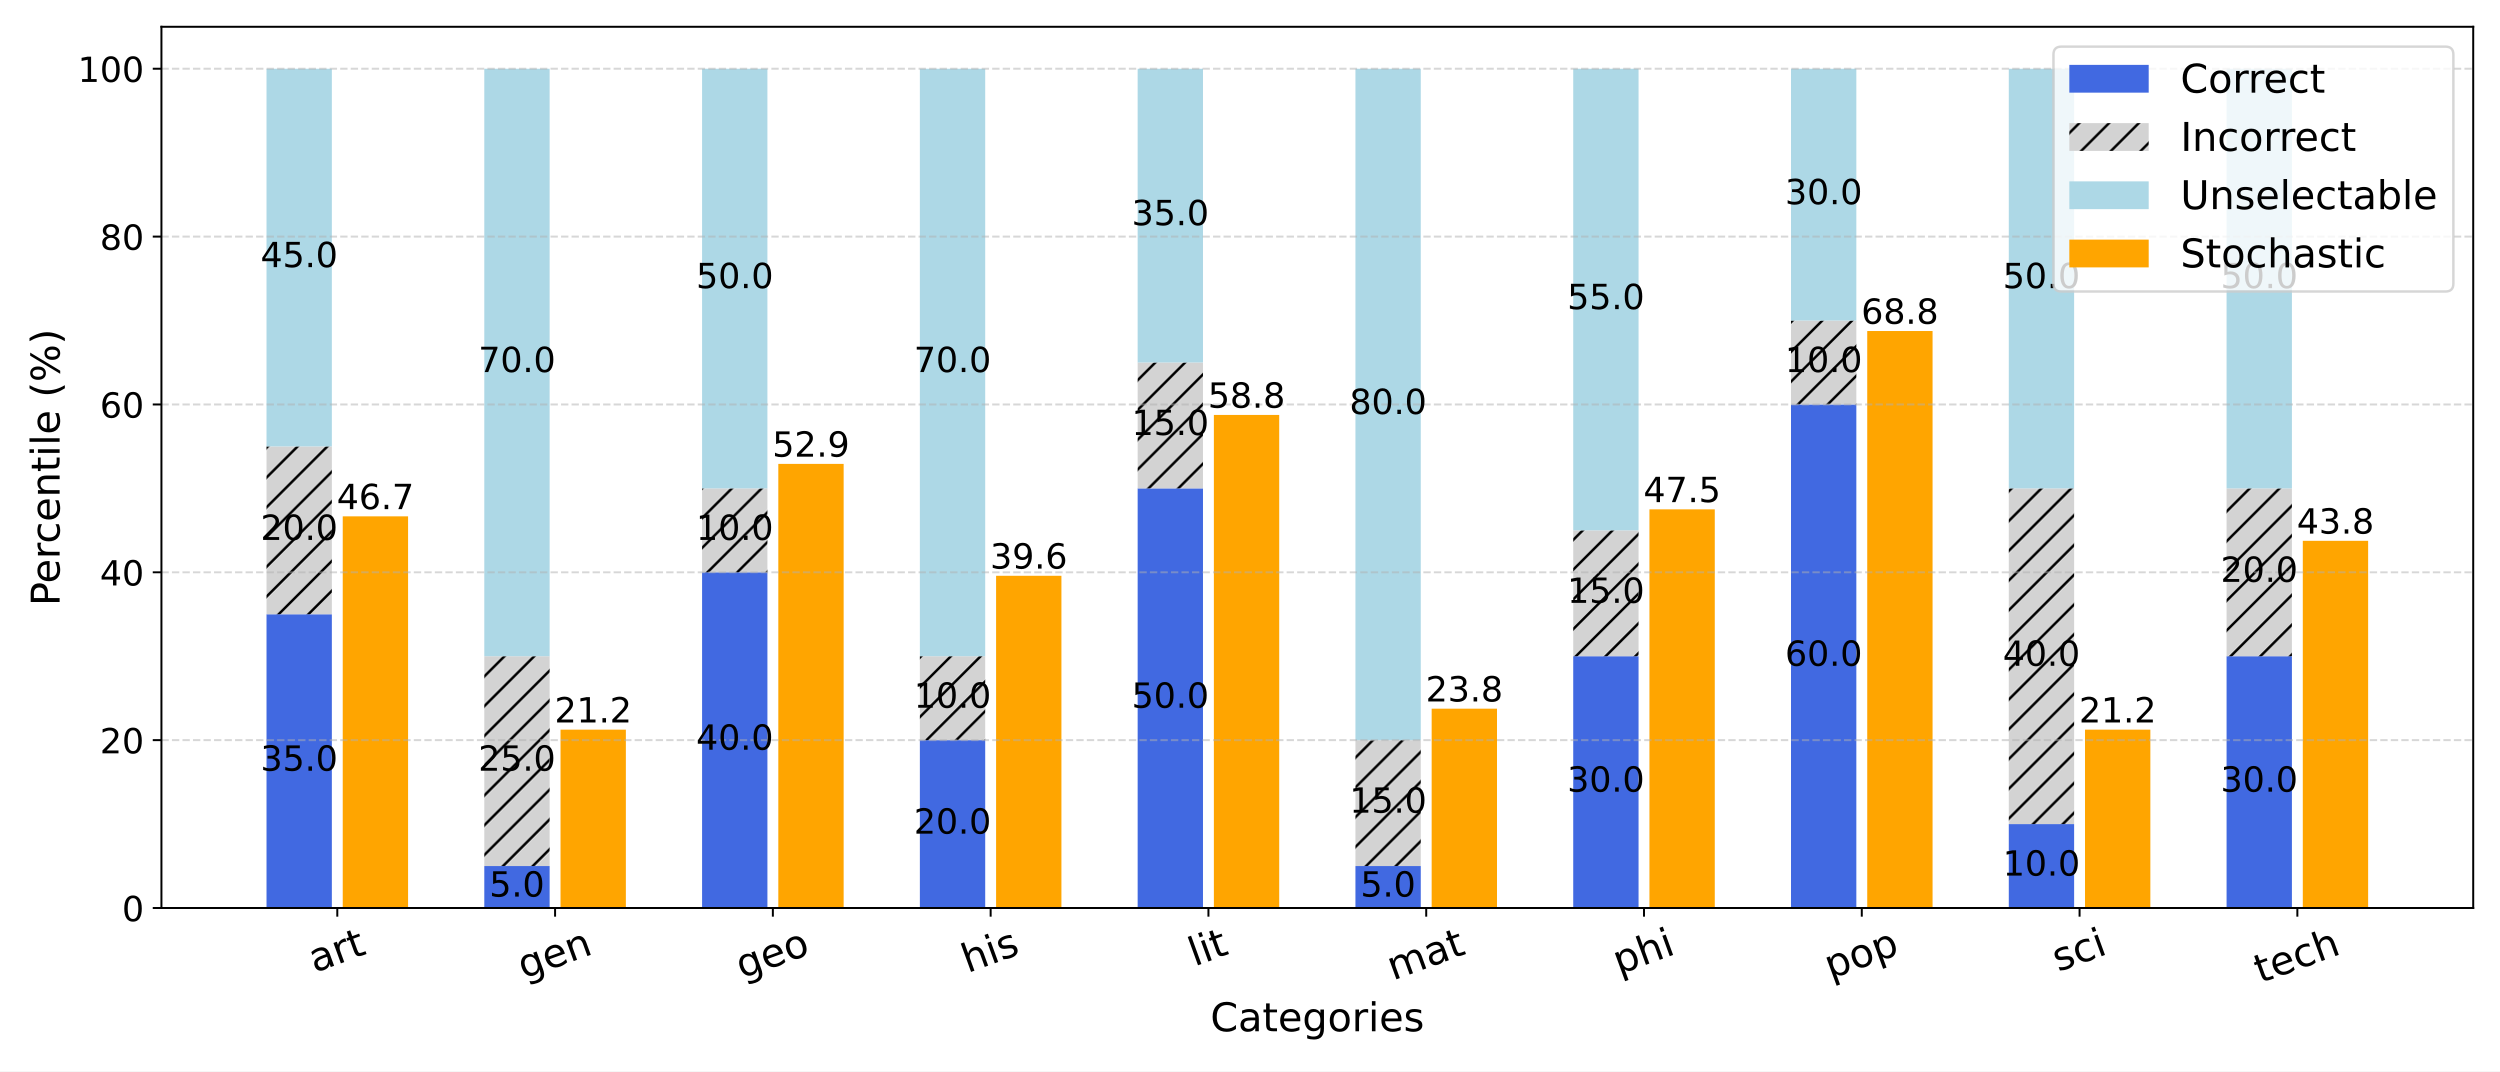
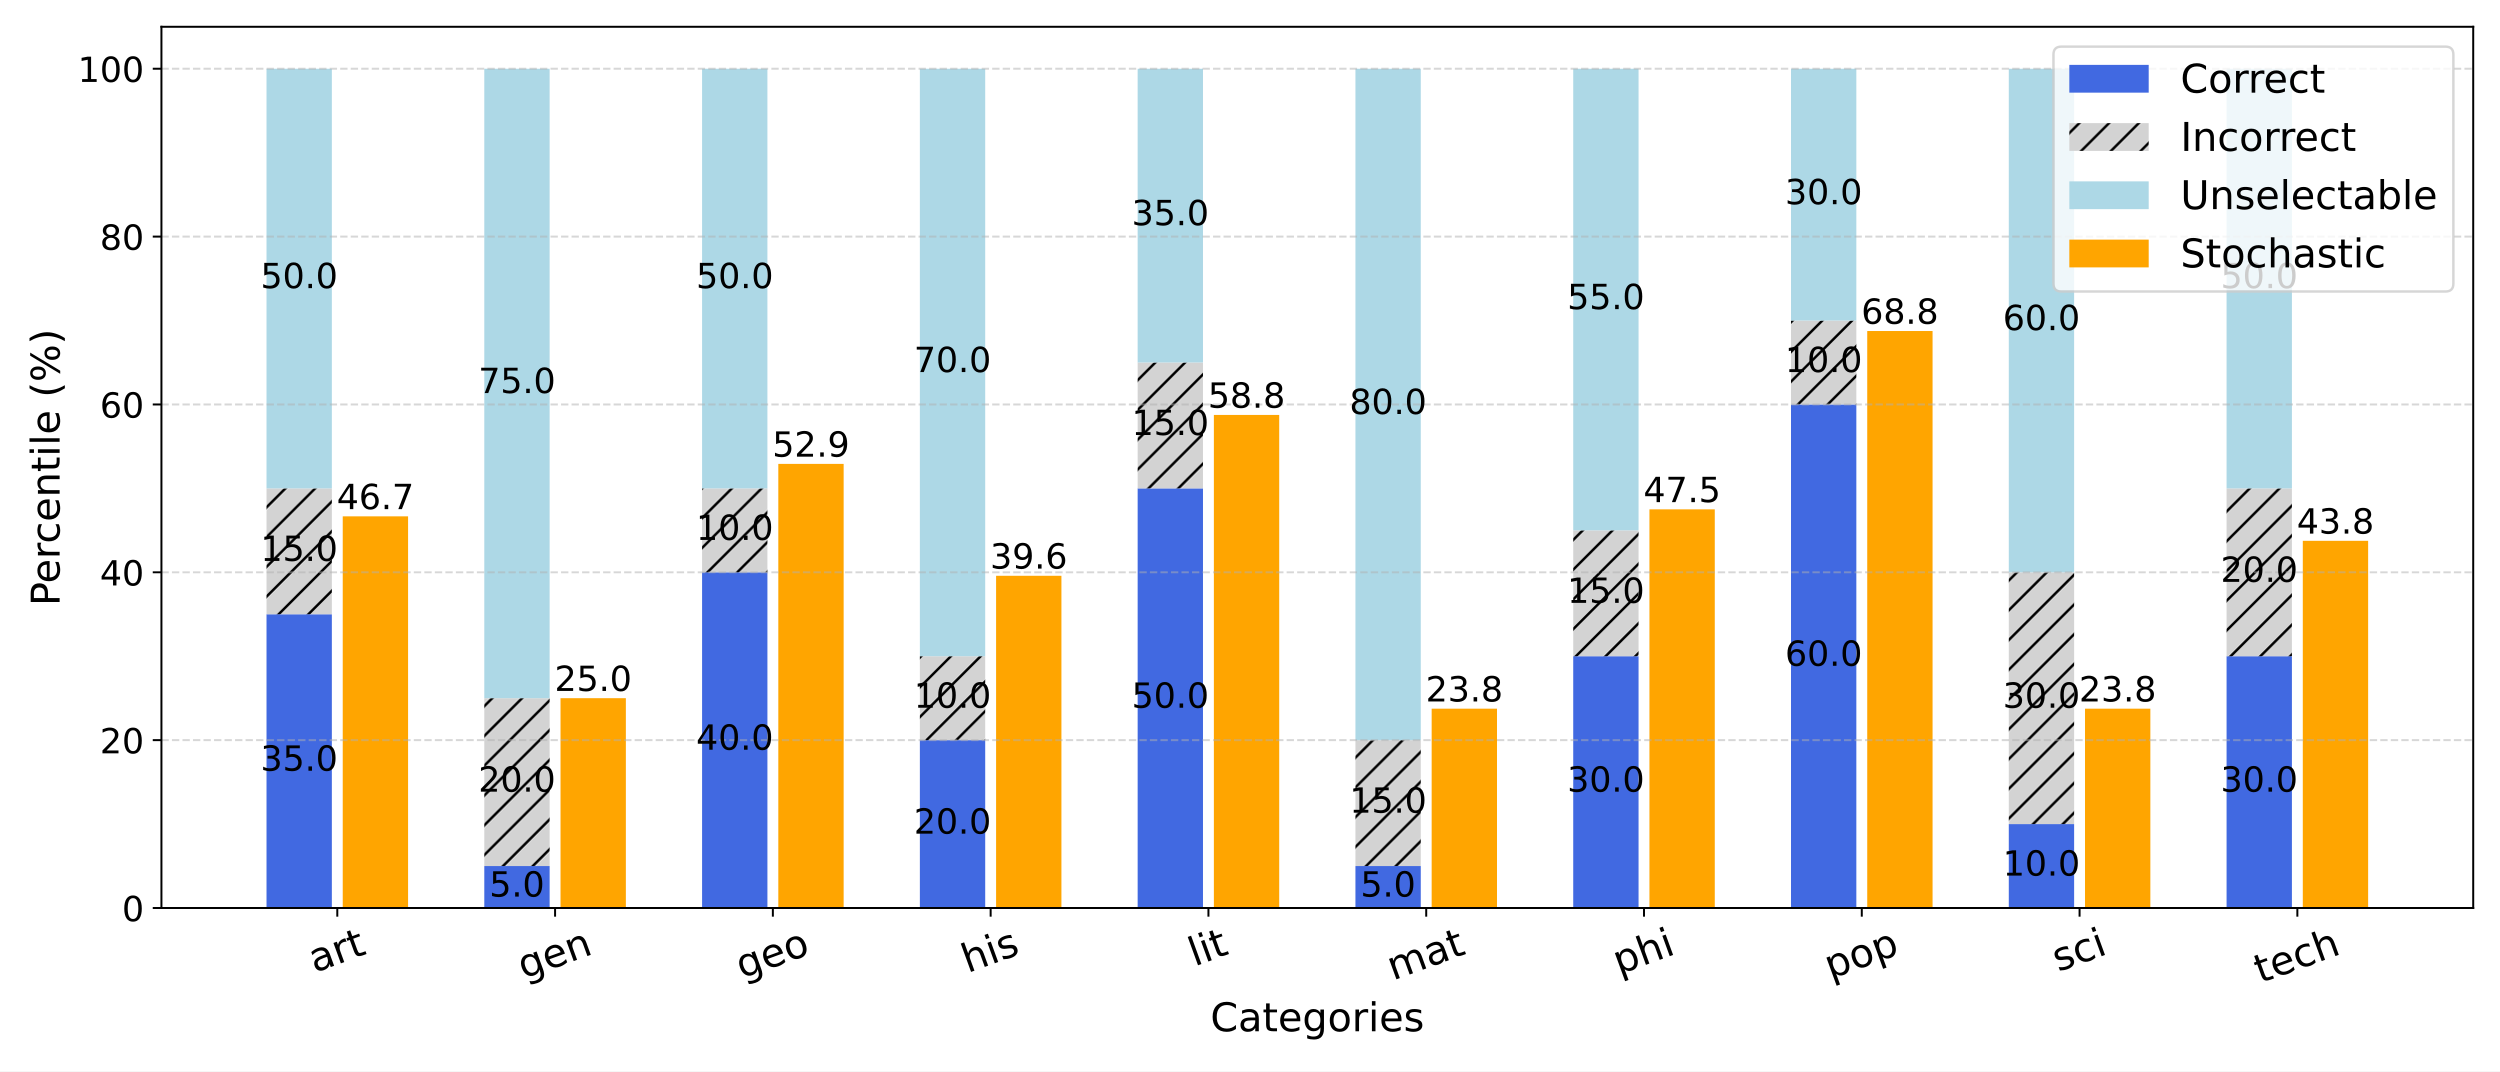
<svg xmlns="http://www.w3.org/2000/svg" xmlns:xlink="http://www.w3.org/1999/xlink" width="1008pt" height="432pt" viewBox="0 0 1008 432" version="1.1">
  <defs>
    <style type="text/css">*{stroke-linejoin: round; stroke-linecap: butt}</style>
  </defs>
  <g id="figure_1">
    <g id="patch_1">
      <path d="M 0 432  L 1008 432  L 1008 0  L 0 0  z " style="fill: #ffffff" />
    </g>
    <g id="axes_1">
      <g id="patch_2">
        <path d="M 65.09 366.105  L 997.2 366.105  L 997.2 10.8  L 65.09 10.8  z " style="fill: #ffffff" />
      </g>
      <g id="patch_3">
-         <path d="M 107.459 366.105  L 133.802 366.105  L 133.802 247.67  L 107.459 247.67  z " clip-path="url(#p1c84835eca)" style="fill: #4169e1" />
+         <path d="M 107.459 366.105  L 133.802 366.105  L 133.802 247.67  L 107.459 247.67  z " clip-path="url(#p557c914d91)" style="fill: #4169e1" />
      </g>
      <g id="patch_4">
-         <path d="M 195.269 366.105  L 221.612 366.105  L 221.612 349.185  L 195.269 349.185  z " clip-path="url(#p1c84835eca)" style="fill: #4169e1" />
+         <path d="M 195.269 366.105  L 221.612 366.105  L 221.612 349.185  L 195.269 349.185  z " clip-path="url(#p557c914d91)" style="fill: #4169e1" />
      </g>
      <g id="patch_5">
-         <path d="M 283.08 366.105  L 309.423 366.105  L 309.423 230.75  L 283.08 230.75  z " clip-path="url(#p1c84835eca)" style="fill: #4169e1" />
+         <path d="M 283.08 366.105  L 309.423 366.105  L 309.423 230.75  L 283.08 230.75  z " clip-path="url(#p557c914d91)" style="fill: #4169e1" />
      </g>
      <g id="patch_6">
-         <path d="M 370.891 366.105  L 397.234 366.105  L 397.234 298.428  L 370.891 298.428  z " clip-path="url(#p1c84835eca)" style="fill: #4169e1" />
+         <path d="M 370.891 366.105  L 397.234 366.105  L 397.234 298.428  L 370.891 298.428  z " clip-path="url(#p557c914d91)" style="fill: #4169e1" />
      </g>
      <g id="patch_7">
-         <path d="M 458.701 366.105  L 485.044 366.105  L 485.044 196.912  L 458.701 196.912  z " clip-path="url(#p1c84835eca)" style="fill: #4169e1" />
+         <path d="M 458.701 366.105  L 485.044 366.105  L 485.044 196.912  L 458.701 196.912  z " clip-path="url(#p557c914d91)" style="fill: #4169e1" />
      </g>
      <g id="patch_8">
-         <path d="M 546.512 366.105  L 572.855 366.105  L 572.855 349.185  L 546.512 349.185  z " clip-path="url(#p1c84835eca)" style="fill: #4169e1" />
+         <path d="M 546.512 366.105  L 572.855 366.105  L 572.855 349.185  L 546.512 349.185  z " clip-path="url(#p557c914d91)" style="fill: #4169e1" />
      </g>
      <g id="patch_9">
-         <path d="M 634.323 366.105  L 660.666 366.105  L 660.666 264.589  L 634.323 264.589  z " clip-path="url(#p1c84835eca)" style="fill: #4169e1" />
+         <path d="M 634.323 366.105  L 660.666 366.105  L 660.666 264.589  L 634.323 264.589  z " clip-path="url(#p557c914d91)" style="fill: #4169e1" />
      </g>
      <g id="patch_10">
-         <path d="M 722.133 366.105  L 748.476 366.105  L 748.476 163.073  L 722.133 163.073  z " clip-path="url(#p1c84835eca)" style="fill: #4169e1" />
+         <path d="M 722.133 366.105  L 748.476 366.105  L 748.476 163.073  L 722.133 163.073  z " clip-path="url(#p557c914d91)" style="fill: #4169e1" />
      </g>
      <g id="patch_11">
-         <path d="M 809.944 366.105  L 836.287 366.105  L 836.287 332.266  L 809.944 332.266  z " clip-path="url(#p1c84835eca)" style="fill: #4169e1" />
+         <path d="M 809.944 366.105  L 836.287 366.105  L 836.287 332.266  L 809.944 332.266  z " clip-path="url(#p557c914d91)" style="fill: #4169e1" />
      </g>
      <g id="patch_12">
-         <path d="M 897.754 366.105  L 924.098 366.105  L 924.098 264.589  L 897.754 264.589  z " clip-path="url(#p1c84835eca)" style="fill: #4169e1" />
+         <path d="M 897.754 366.105  L 924.098 366.105  L 924.098 264.589  L 897.754 264.589  z " clip-path="url(#p557c914d91)" style="fill: #4169e1" />
      </g>
      <g id="patch_13">
-         <path d="M 107.459 247.67  L 133.802 247.67  L 133.802 179.993  L 107.459 179.993  z " clip-path="url(#p1c84835eca)" style="fill: url(#h5da027d2e6)" />
+         <path d="M 107.459 247.67  L 133.802 247.67  L 133.802 196.912  L 107.459 196.912  z " clip-path="url(#p557c914d91)" style="fill: url(#h87f1b84ffe)" />
      </g>
      <g id="patch_14">
-         <path d="M 195.269 349.185  L 221.612 349.185  L 221.612 264.589  L 195.269 264.589  z " clip-path="url(#p1c84835eca)" style="fill: url(#h5da027d2e6)" />
+         <path d="M 195.269 349.185  L 221.612 349.185  L 221.612 281.508  L 195.269 281.508  z " clip-path="url(#p557c914d91)" style="fill: url(#h87f1b84ffe)" />
      </g>
      <g id="patch_15">
-         <path d="M 283.08 230.75  L 309.423 230.75  L 309.423 196.912  L 283.08 196.912  z " clip-path="url(#p1c84835eca)" style="fill: url(#h5da027d2e6)" />
+         <path d="M 283.08 230.75  L 309.423 230.75  L 309.423 196.912  L 283.08 196.912  z " clip-path="url(#p557c914d91)" style="fill: url(#h87f1b84ffe)" />
      </g>
      <g id="patch_16">
-         <path d="M 370.891 298.428  L 397.234 298.428  L 397.234 264.589  L 370.891 264.589  z " clip-path="url(#p1c84835eca)" style="fill: url(#h5da027d2e6)" />
+         <path d="M 370.891 298.428  L 397.234 298.428  L 397.234 264.589  L 370.891 264.589  z " clip-path="url(#p557c914d91)" style="fill: url(#h87f1b84ffe)" />
      </g>
      <g id="patch_17">
-         <path d="M 458.701 196.912  L 485.044 196.912  L 485.044 146.154  L 458.701 146.154  z " clip-path="url(#p1c84835eca)" style="fill: url(#h5da027d2e6)" />
+         <path d="M 458.701 196.912  L 485.044 196.912  L 485.044 146.154  L 458.701 146.154  z " clip-path="url(#p557c914d91)" style="fill: url(#h87f1b84ffe)" />
      </g>
      <g id="patch_18">
-         <path d="M 546.512 349.185  L 572.855 349.185  L 572.855 298.428  L 546.512 298.428  z " clip-path="url(#p1c84835eca)" style="fill: url(#h5da027d2e6)" />
+         <path d="M 546.512 349.185  L 572.855 349.185  L 572.855 298.428  L 546.512 298.428  z " clip-path="url(#p557c914d91)" style="fill: url(#h87f1b84ffe)" />
      </g>
      <g id="patch_19">
-         <path d="M 634.323 264.589  L 660.666 264.589  L 660.666 213.831  L 634.323 213.831  z " clip-path="url(#p1c84835eca)" style="fill: url(#h5da027d2e6)" />
+         <path d="M 634.323 264.589  L 660.666 264.589  L 660.666 213.831  L 634.323 213.831  z " clip-path="url(#p557c914d91)" style="fill: url(#h87f1b84ffe)" />
      </g>
      <g id="patch_20">
-         <path d="M 722.133 163.073  L 748.476 163.073  L 748.476 129.235  L 722.133 129.235  z " clip-path="url(#p1c84835eca)" style="fill: url(#h5da027d2e6)" />
+         <path d="M 722.133 163.073  L 748.476 163.073  L 748.476 129.235  L 722.133 129.235  z " clip-path="url(#p557c914d91)" style="fill: url(#h87f1b84ffe)" />
      </g>
      <g id="patch_21">
-         <path d="M 809.944 332.266  L 836.287 332.266  L 836.287 196.912  L 809.944 196.912  z " clip-path="url(#p1c84835eca)" style="fill: url(#h5da027d2e6)" />
+         <path d="M 809.944 332.266  L 836.287 332.266  L 836.287 230.75  L 809.944 230.75  z " clip-path="url(#p557c914d91)" style="fill: url(#h87f1b84ffe)" />
      </g>
      <g id="patch_22">
-         <path d="M 897.754 264.589  L 924.098 264.589  L 924.098 196.912  L 897.754 196.912  z " clip-path="url(#p1c84835eca)" style="fill: url(#h5da027d2e6)" />
+         <path d="M 897.754 264.589  L 924.098 264.589  L 924.098 196.912  L 897.754 196.912  z " clip-path="url(#p557c914d91)" style="fill: url(#h87f1b84ffe)" />
      </g>
      <g id="patch_23">
-         <path d="M 107.459 179.993  L 133.802 179.993  L 133.802 27.719  L 107.459 27.719  z " clip-path="url(#p1c84835eca)" style="fill: #add8e6" />
+         <path d="M 107.459 196.912  L 133.802 196.912  L 133.802 27.719  L 107.459 27.719  z " clip-path="url(#p557c914d91)" style="fill: #add8e6" />
      </g>
      <g id="patch_24">
-         <path d="M 195.269 264.589  L 221.612 264.589  L 221.612 27.719  L 195.269 27.719  z " clip-path="url(#p1c84835eca)" style="fill: #add8e6" />
+         <path d="M 195.269 281.508  L 221.612 281.508  L 221.612 27.719  L 195.269 27.719  z " clip-path="url(#p557c914d91)" style="fill: #add8e6" />
      </g>
      <g id="patch_25">
-         <path d="M 283.08 196.912  L 309.423 196.912  L 309.423 27.719  L 283.08 27.719  z " clip-path="url(#p1c84835eca)" style="fill: #add8e6" />
+         <path d="M 283.08 196.912  L 309.423 196.912  L 309.423 27.719  L 283.08 27.719  z " clip-path="url(#p557c914d91)" style="fill: #add8e6" />
      </g>
      <g id="patch_26">
-         <path d="M 370.891 264.589  L 397.234 264.589  L 397.234 27.719  L 370.891 27.719  z " clip-path="url(#p1c84835eca)" style="fill: #add8e6" />
+         <path d="M 370.891 264.589  L 397.234 264.589  L 397.234 27.719  L 370.891 27.719  z " clip-path="url(#p557c914d91)" style="fill: #add8e6" />
      </g>
      <g id="patch_27">
-         <path d="M 458.701 146.154  L 485.044 146.154  L 485.044 27.719  L 458.701 27.719  z " clip-path="url(#p1c84835eca)" style="fill: #add8e6" />
+         <path d="M 458.701 146.154  L 485.044 146.154  L 485.044 27.719  L 458.701 27.719  z " clip-path="url(#p557c914d91)" style="fill: #add8e6" />
      </g>
      <g id="patch_28">
-         <path d="M 546.512 298.428  L 572.855 298.428  L 572.855 27.719  L 546.512 27.719  z " clip-path="url(#p1c84835eca)" style="fill: #add8e6" />
+         <path d="M 546.512 298.428  L 572.855 298.428  L 572.855 27.719  L 546.512 27.719  z " clip-path="url(#p557c914d91)" style="fill: #add8e6" />
      </g>
      <g id="patch_29">
-         <path d="M 634.323 213.831  L 660.666 213.831  L 660.666 27.719  L 634.323 27.719  z " clip-path="url(#p1c84835eca)" style="fill: #add8e6" />
+         <path d="M 634.323 213.831  L 660.666 213.831  L 660.666 27.719  L 634.323 27.719  z " clip-path="url(#p557c914d91)" style="fill: #add8e6" />
      </g>
      <g id="patch_30">
-         <path d="M 722.133 129.235  L 748.476 129.235  L 748.476 27.719  L 722.133 27.719  z " clip-path="url(#p1c84835eca)" style="fill: #add8e6" />
+         <path d="M 722.133 129.235  L 748.476 129.235  L 748.476 27.719  L 722.133 27.719  z " clip-path="url(#p557c914d91)" style="fill: #add8e6" />
      </g>
      <g id="patch_31">
-         <path d="M 809.944 196.912  L 836.287 196.912  L 836.287 27.719  L 809.944 27.719  z " clip-path="url(#p1c84835eca)" style="fill: #add8e6" />
+         <path d="M 809.944 230.75  L 836.287 230.75  L 836.287 27.719  L 809.944 27.719  z " clip-path="url(#p557c914d91)" style="fill: #add8e6" />
      </g>
      <g id="patch_32">
-         <path d="M 897.754 196.912  L 924.098 196.912  L 924.098 27.719  L 897.754 27.719  z " clip-path="url(#p1c84835eca)" style="fill: #add8e6" />
+         <path d="M 897.754 196.912  L 924.098 196.912  L 924.098 27.719  L 897.754 27.719  z " clip-path="url(#p557c914d91)" style="fill: #add8e6" />
      </g>
      <g id="patch_33">
-         <path d="M 138.192 366.105  L 164.536 366.105  L 164.536 208.191  L 138.192 208.191  z " clip-path="url(#p1c84835eca)" style="fill: #ffa500" />
+         <path d="M 138.192 366.105  L 164.536 366.105  L 164.536 208.191  L 138.192 208.191  z " clip-path="url(#p557c914d91)" style="fill: #ffa500" />
      </g>
      <g id="patch_34">
-         <path d="M 226.003 366.105  L 252.346 366.105  L 252.346 294.198  L 226.003 294.198  z " clip-path="url(#p1c84835eca)" style="fill: #ffa500" />
+         <path d="M 226.003 366.105  L 252.346 366.105  L 252.346 281.508  L 226.003 281.508  z " clip-path="url(#p557c914d91)" style="fill: #ffa500" />
      </g>
      <g id="patch_35">
-         <path d="M 313.814 366.105  L 340.157 366.105  L 340.157 187.042  L 313.814 187.042  z " clip-path="url(#p1c84835eca)" style="fill: #ffa500" />
+         <path d="M 313.814 366.105  L 340.157 366.105  L 340.157 187.042  L 313.814 187.042  z " clip-path="url(#p557c914d91)" style="fill: #ffa500" />
      </g>
      <g id="patch_36">
-         <path d="M 401.624 366.105  L 427.967 366.105  L 427.967 232.16  L 401.624 232.16  z " clip-path="url(#p1c84835eca)" style="fill: #ffa500" />
+         <path d="M 401.624 366.105  L 427.967 366.105  L 427.967 232.16  L 401.624 232.16  z " clip-path="url(#p557c914d91)" style="fill: #ffa500" />
      </g>
      <g id="patch_37">
-         <path d="M 489.435 366.105  L 515.778 366.105  L 515.778 167.303  L 489.435 167.303  z " clip-path="url(#p1c84835eca)" style="fill: #ffa500" />
+         <path d="M 489.435 366.105  L 515.778 366.105  L 515.778 167.303  L 489.435 167.303  z " clip-path="url(#p557c914d91)" style="fill: #ffa500" />
      </g>
      <g id="patch_38">
-         <path d="M 577.246 366.105  L 603.589 366.105  L 603.589 285.738  L 577.246 285.738  z " clip-path="url(#p1c84835eca)" style="fill: #ffa500" />
+         <path d="M 577.246 366.105  L 603.589 366.105  L 603.589 285.738  L 577.246 285.738  z " clip-path="url(#p557c914d91)" style="fill: #ffa500" />
      </g>
      <g id="patch_39">
-         <path d="M 665.056 366.105  L 691.399 366.105  L 691.399 205.372  L 665.056 205.372  z " clip-path="url(#p1c84835eca)" style="fill: #ffa500" />
+         <path d="M 665.056 366.105  L 691.399 366.105  L 691.399 205.372  L 665.056 205.372  z " clip-path="url(#p557c914d91)" style="fill: #ffa500" />
      </g>
      <g id="patch_40">
-         <path d="M 752.867 366.105  L 779.21 366.105  L 779.21 133.465  L 752.867 133.465  z " clip-path="url(#p1c84835eca)" style="fill: #ffa500" />
+         <path d="M 752.867 366.105  L 779.21 366.105  L 779.21 133.465  L 752.867 133.465  z " clip-path="url(#p557c914d91)" style="fill: #ffa500" />
      </g>
      <g id="patch_41">
-         <path d="M 840.678 366.105  L 867.021 366.105  L 867.021 294.198  L 840.678 294.198  z " clip-path="url(#p1c84835eca)" style="fill: #ffa500" />
+         <path d="M 840.678 366.105  L 867.021 366.105  L 867.021 285.738  L 840.678 285.738  z " clip-path="url(#p557c914d91)" style="fill: #ffa500" />
      </g>
      <g id="patch_42">
-         <path d="M 928.488 366.105  L 954.831 366.105  L 954.831 218.061  L 928.488 218.061  z " clip-path="url(#p1c84835eca)" style="fill: #ffa500" />
+         <path d="M 928.488 366.105  L 954.831 366.105  L 954.831 218.061  L 928.488 218.061  z " clip-path="url(#p557c914d91)" style="fill: #ffa500" />
      </g>
      <g id="matplotlib.axis_1">
        <g id="xtick_1">
          <g id="line2d_1">
            <defs>
-               <path id="md9bfbd3ec9" d="M 0 0  L 0 3.5  " style="stroke: #000000; stroke-width: 0.8" />
+               <path id="ma9c3b4a36c" d="M 0 0  L 0 3.5  " style="stroke: #000000; stroke-width: 0.8" />
            </defs>
            <g>
-               <use xlink:href="#md9bfbd3ec9" x="135.997" y="366.105" style="stroke: #000000; stroke-width: 0.8" />
+               <use xlink:href="#ma9c3b4a36c" x="135.997" y="366.105" style="stroke: #000000; stroke-width: 0.8" />
            </g>
          </g>
          <g id="text_1">
            <text style="font-size: 16px; font-family: 'DejaVu Sans', 'Bitstream Vera Sans', 'Computer Modern Sans Serif', 'Lucida Grande', 'Verdana', 'Geneva', 'Lucid', 'Arial', 'Helvetica', 'Avant Garde', sans-serif" transform="translate(126.8627 392.2773) rotate(-20)">art</text>
          </g>
        </g>
        <g id="xtick_2">
          <g id="line2d_2">
            <g>
-               <use xlink:href="#md9bfbd3ec9" x="223.808" y="366.105" style="stroke: #000000; stroke-width: 0.8" />
+               <use xlink:href="#ma9c3b4a36c" x="223.808" y="366.105" style="stroke: #000000; stroke-width: 0.8" />
            </g>
          </g>
          <g id="text_2">
            <text style="font-size: 16px; font-family: 'DejaVu Sans', 'Bitstream Vera Sans', 'Computer Modern Sans Serif', 'Lucida Grande', 'Verdana', 'Geneva', 'Lucid', 'Arial', 'Helvetica', 'Avant Garde', sans-serif" transform="translate(211.1554 394.8382) rotate(-20)">gen</text>
          </g>
        </g>
        <g id="xtick_3">
          <g id="line2d_3">
            <g>
-               <use xlink:href="#md9bfbd3ec9" x="311.618" y="366.105" style="stroke: #000000; stroke-width: 0.8" />
+               <use xlink:href="#ma9c3b4a36c" x="311.618" y="366.105" style="stroke: #000000; stroke-width: 0.8" />
            </g>
          </g>
          <g id="text_3">
            <text style="font-size: 16px; font-family: 'DejaVu Sans', 'Bitstream Vera Sans', 'Computer Modern Sans Serif', 'Lucida Grande', 'Verdana', 'Geneva', 'Lucid', 'Arial', 'Helvetica', 'Avant Garde', sans-serif" transform="translate(299.1305 394.7185) rotate(-20)">geo</text>
          </g>
        </g>
        <g id="xtick_4">
          <g id="line2d_4">
            <g>
-               <use xlink:href="#md9bfbd3ec9" x="399.429" y="366.105" style="stroke: #000000; stroke-width: 0.8" />
+               <use xlink:href="#ma9c3b4a36c" x="399.429" y="366.105" style="stroke: #000000; stroke-width: 0.8" />
            </g>
          </g>
          <g id="text_4">
            <text style="font-size: 16px; font-family: 'DejaVu Sans', 'Bitstream Vera Sans', 'Computer Modern Sans Serif', 'Lucida Grande', 'Verdana', 'Geneva', 'Lucid', 'Arial', 'Helvetica', 'Avant Garde', sans-serif" transform="translate(390.1702 392.368) rotate(-20)">his</text>
          </g>
        </g>
        <g id="xtick_5">
          <g id="line2d_5">
            <g>
-               <use xlink:href="#md9bfbd3ec9" x="487.24" y="366.105" style="stroke: #000000; stroke-width: 0.8" />
+               <use xlink:href="#ma9c3b4a36c" x="487.24" y="366.105" style="stroke: #000000; stroke-width: 0.8" />
            </g>
          </g>
          <g id="text_5">
            <text style="font-size: 16px; font-family: 'DejaVu Sans', 'Bitstream Vera Sans', 'Computer Modern Sans Serif', 'Lucida Grande', 'Verdana', 'Geneva', 'Lucid', 'Arial', 'Helvetica', 'Avant Garde', sans-serif" transform="translate(481.6257 389.7148) rotate(-20)">lit</text>
          </g>
        </g>
        <g id="xtick_6">
          <g id="line2d_6">
            <g>
-               <use xlink:href="#md9bfbd3ec9" x="575.05" y="366.105" style="stroke: #000000; stroke-width: 0.8" />
+               <use xlink:href="#ma9c3b4a36c" x="575.05" y="366.105" style="stroke: #000000; stroke-width: 0.8" />
            </g>
          </g>
          <g id="text_6">
            <text style="font-size: 16px; font-family: 'DejaVu Sans', 'Bitstream Vera Sans', 'Computer Modern Sans Serif', 'Lucida Grande', 'Verdana', 'Geneva', 'Lucid', 'Arial', 'Helvetica', 'Avant Garde', sans-serif" transform="translate(561.6838 395.3581) rotate(-20)">mat</text>
          </g>
        </g>
        <g id="xtick_7">
          <g id="line2d_7">
            <g>
-               <use xlink:href="#md9bfbd3ec9" x="662.861" y="366.105" style="stroke: #000000; stroke-width: 0.8" />
+               <use xlink:href="#ma9c3b4a36c" x="662.861" y="366.105" style="stroke: #000000; stroke-width: 0.8" />
            </g>
          </g>
          <g id="text_7">
            <text style="font-size: 16px; font-family: 'DejaVu Sans', 'Bitstream Vera Sans', 'Computer Modern Sans Serif', 'Lucida Grande', 'Verdana', 'Geneva', 'Lucid', 'Arial', 'Helvetica', 'Avant Garde', sans-serif" transform="translate(652.7458 392.9913) rotate(-20)">phi</text>
          </g>
        </g>
        <g id="xtick_8">
          <g id="line2d_8">
            <g>
-               <use xlink:href="#md9bfbd3ec9" x="750.672" y="366.105" style="stroke: #000000; stroke-width: 0.8" />
+               <use xlink:href="#ma9c3b4a36c" x="750.672" y="366.105" style="stroke: #000000; stroke-width: 0.8" />
            </g>
          </g>
          <g id="text_8">
            <text style="font-size: 16px; font-family: 'DejaVu Sans', 'Bitstream Vera Sans', 'Computer Modern Sans Serif', 'Lucida Grande', 'Verdana', 'Geneva', 'Lucid', 'Arial', 'Helvetica', 'Avant Garde', sans-serif" transform="translate(738.0369 394.8254) rotate(-20)">pop</text>
          </g>
        </g>
        <g id="xtick_9">
          <g id="line2d_9">
            <g>
-               <use xlink:href="#md9bfbd3ec9" x="838.482" y="366.105" style="stroke: #000000; stroke-width: 0.8" />
+               <use xlink:href="#ma9c3b4a36c" x="838.482" y="366.105" style="stroke: #000000; stroke-width: 0.8" />
            </g>
          </g>
          <g id="text_9">
            <text style="font-size: 16px; font-family: 'DejaVu Sans', 'Bitstream Vera Sans', 'Computer Modern Sans Serif', 'Lucida Grande', 'Verdana', 'Geneva', 'Lucid', 'Arial', 'Helvetica', 'Avant Garde', sans-serif" transform="translate(829.8542 391.9088) rotate(-20)">sci</text>
          </g>
        </g>
        <g id="xtick_10">
          <g id="line2d_10">
            <g>
-               <use xlink:href="#md9bfbd3ec9" x="926.293" y="366.105" style="stroke: #000000; stroke-width: 0.8" />
+               <use xlink:href="#ma9c3b4a36c" x="926.293" y="366.105" style="stroke: #000000; stroke-width: 0.8" />
            </g>
          </g>
          <g id="text_10">
            <text style="font-size: 16px; font-family: 'DejaVu Sans', 'Bitstream Vera Sans', 'Computer Modern Sans Serif', 'Lucida Grande', 'Verdana', 'Geneva', 'Lucid', 'Arial', 'Helvetica', 'Avant Garde', sans-serif" transform="translate(911.3325 396.5184) rotate(-20)">tech</text>
          </g>
        </g>
        <g id="text_11">
          <text style="font-size: 16px; font-family: 'DejaVu Sans', 'Bitstream Vera Sans', 'Computer Modern Sans Serif', 'Lucida Grande', 'Verdana', 'Geneva', 'Lucid', 'Arial', 'Helvetica', 'Avant Garde', sans-serif; text-anchor: middle" x="531.145" y="415.803" transform="rotate(-0 531.145 415.8027)">Categories</text>
        </g>
      </g>
      <g id="matplotlib.axis_2">
        <g id="ytick_1">
          <g id="line2d_11">
-             <path d="M 65.09 366.105  L 997.2 366.105  " clip-path="url(#p1c84835eca)" style="fill: none; stroke-dasharray: 2.96,1.28; stroke-dashoffset: 0; stroke: #b0b0b0; stroke-opacity: 0.5; stroke-width: 0.8" />
+             <path d="M 65.09 366.105  L 997.2 366.105  " clip-path="url(#p557c914d91)" style="fill: none; stroke-dasharray: 2.96,1.28; stroke-dashoffset: 0; stroke: #b0b0b0; stroke-opacity: 0.5; stroke-width: 0.8" />
          </g>
          <g id="line2d_12">
            <defs>
-               <path id="mc56126a93d" d="M 0 0  L -3.5 0  " style="stroke: #000000; stroke-width: 0.8" />
+               <path id="md1b4b5ec49" d="M 0 0  L -3.5 0  " style="stroke: #000000; stroke-width: 0.8" />
            </defs>
            <g>
-               <use xlink:href="#mc56126a93d" x="65.09" y="366.105" style="stroke: #000000; stroke-width: 0.8" />
+               <use xlink:href="#md1b4b5ec49" x="65.09" y="366.105" style="stroke: #000000; stroke-width: 0.8" />
            </g>
          </g>
          <g id="text_12">
            <text style="font-size: 14px; font-family: 'DejaVu Sans', 'Bitstream Vera Sans', 'Computer Modern Sans Serif', 'Lucida Grande', 'Verdana', 'Geneva', 'Lucid', 'Arial', 'Helvetica', 'Avant Garde', sans-serif; text-anchor: end" x="58.09" y="371.423" transform="rotate(-0 58.09 371.4235)">0</text>
          </g>
        </g>
        <g id="ytick_2">
          <g id="line2d_13">
-             <path d="M 65.09 298.428  L 997.2 298.428  " clip-path="url(#p1c84835eca)" style="fill: none; stroke-dasharray: 2.96,1.28; stroke-dashoffset: 0; stroke: #b0b0b0; stroke-opacity: 0.5; stroke-width: 0.8" />
+             <path d="M 65.09 298.428  L 997.2 298.428  " clip-path="url(#p557c914d91)" style="fill: none; stroke-dasharray: 2.96,1.28; stroke-dashoffset: 0; stroke: #b0b0b0; stroke-opacity: 0.5; stroke-width: 0.8" />
          </g>
          <g id="line2d_14">
            <g>
-               <use xlink:href="#mc56126a93d" x="65.09" y="298.428" style="stroke: #000000; stroke-width: 0.8" />
+               <use xlink:href="#md1b4b5ec49" x="65.09" y="298.428" style="stroke: #000000; stroke-width: 0.8" />
            </g>
          </g>
          <g id="text_13">
            <text style="font-size: 14px; font-family: 'DejaVu Sans', 'Bitstream Vera Sans', 'Computer Modern Sans Serif', 'Lucida Grande', 'Verdana', 'Geneva', 'Lucid', 'Arial', 'Helvetica', 'Avant Garde', sans-serif; text-anchor: end" x="58.09" y="303.746" transform="rotate(-0 58.09 303.7464)">20</text>
          </g>
        </g>
        <g id="ytick_3">
          <g id="line2d_15">
-             <path d="M 65.09 230.75  L 997.2 230.75  " clip-path="url(#p1c84835eca)" style="fill: none; stroke-dasharray: 2.96,1.28; stroke-dashoffset: 0; stroke: #b0b0b0; stroke-opacity: 0.5; stroke-width: 0.8" />
+             <path d="M 65.09 230.75  L 997.2 230.75  " clip-path="url(#p557c914d91)" style="fill: none; stroke-dasharray: 2.96,1.28; stroke-dashoffset: 0; stroke: #b0b0b0; stroke-opacity: 0.5; stroke-width: 0.8" />
          </g>
          <g id="line2d_16">
            <g>
-               <use xlink:href="#mc56126a93d" x="65.09" y="230.75" style="stroke: #000000; stroke-width: 0.8" />
+               <use xlink:href="#md1b4b5ec49" x="65.09" y="230.75" style="stroke: #000000; stroke-width: 0.8" />
            </g>
          </g>
          <g id="text_14">
            <text style="font-size: 14px; font-family: 'DejaVu Sans', 'Bitstream Vera Sans', 'Computer Modern Sans Serif', 'Lucida Grande', 'Verdana', 'Geneva', 'Lucid', 'Arial', 'Helvetica', 'Avant Garde', sans-serif; text-anchor: end" x="58.09" y="236.069" transform="rotate(-0 58.09 236.0694)">40</text>
          </g>
        </g>
        <g id="ytick_4">
          <g id="line2d_17">
-             <path d="M 65.09 163.073  L 997.2 163.073  " clip-path="url(#p1c84835eca)" style="fill: none; stroke-dasharray: 2.96,1.28; stroke-dashoffset: 0; stroke: #b0b0b0; stroke-opacity: 0.5; stroke-width: 0.8" />
+             <path d="M 65.09 163.073  L 997.2 163.073  " clip-path="url(#p557c914d91)" style="fill: none; stroke-dasharray: 2.96,1.28; stroke-dashoffset: 0; stroke: #b0b0b0; stroke-opacity: 0.5; stroke-width: 0.8" />
          </g>
          <g id="line2d_18">
            <g>
-               <use xlink:href="#mc56126a93d" x="65.09" y="163.073" style="stroke: #000000; stroke-width: 0.8" />
+               <use xlink:href="#md1b4b5ec49" x="65.09" y="163.073" style="stroke: #000000; stroke-width: 0.8" />
            </g>
          </g>
          <g id="text_15">
            <text style="font-size: 14px; font-family: 'DejaVu Sans', 'Bitstream Vera Sans', 'Computer Modern Sans Serif', 'Lucida Grande', 'Verdana', 'Geneva', 'Lucid', 'Arial', 'Helvetica', 'Avant Garde', sans-serif; text-anchor: end" x="58.09" y="168.392" transform="rotate(-0 58.09 168.3923)">60</text>
          </g>
        </g>
        <g id="ytick_5">
          <g id="line2d_19">
-             <path d="M 65.09 95.396  L 997.2 95.396  " clip-path="url(#p1c84835eca)" style="fill: none; stroke-dasharray: 2.96,1.28; stroke-dashoffset: 0; stroke: #b0b0b0; stroke-opacity: 0.5; stroke-width: 0.8" />
+             <path d="M 65.09 95.396  L 997.2 95.396  " clip-path="url(#p557c914d91)" style="fill: none; stroke-dasharray: 2.96,1.28; stroke-dashoffset: 0; stroke: #b0b0b0; stroke-opacity: 0.5; stroke-width: 0.8" />
          </g>
          <g id="line2d_20">
            <g>
-               <use xlink:href="#mc56126a93d" x="65.09" y="95.396" style="stroke: #000000; stroke-width: 0.8" />
+               <use xlink:href="#md1b4b5ec49" x="65.09" y="95.396" style="stroke: #000000; stroke-width: 0.8" />
            </g>
          </g>
          <g id="text_16">
            <text style="font-size: 14px; font-family: 'DejaVu Sans', 'Bitstream Vera Sans', 'Computer Modern Sans Serif', 'Lucida Grande', 'Verdana', 'Geneva', 'Lucid', 'Arial', 'Helvetica', 'Avant Garde', sans-serif; text-anchor: end" x="58.09" y="100.715" transform="rotate(-0 58.09 100.7152)">80</text>
          </g>
        </g>
        <g id="ytick_6">
          <g id="line2d_21">
-             <path d="M 65.09 27.719  L 997.2 27.719  " clip-path="url(#p1c84835eca)" style="fill: none; stroke-dasharray: 2.96,1.28; stroke-dashoffset: 0; stroke: #b0b0b0; stroke-opacity: 0.5; stroke-width: 0.8" />
+             <path d="M 65.09 27.719  L 997.2 27.719  " clip-path="url(#p557c914d91)" style="fill: none; stroke-dasharray: 2.96,1.28; stroke-dashoffset: 0; stroke: #b0b0b0; stroke-opacity: 0.5; stroke-width: 0.8" />
          </g>
          <g id="line2d_22">
            <g>
-               <use xlink:href="#mc56126a93d" x="65.09" y="27.719" style="stroke: #000000; stroke-width: 0.8" />
+               <use xlink:href="#md1b4b5ec49" x="65.09" y="27.719" style="stroke: #000000; stroke-width: 0.8" />
            </g>
          </g>
          <g id="text_17">
            <text style="font-size: 14px; font-family: 'DejaVu Sans', 'Bitstream Vera Sans', 'Computer Modern Sans Serif', 'Lucida Grande', 'Verdana', 'Geneva', 'Lucid', 'Arial', 'Helvetica', 'Avant Garde', sans-serif; text-anchor: end" x="58.09" y="33.038" transform="rotate(-0 58.09 33.03817)">100</text>
          </g>
        </g>
        <g id="text_18">
          <text style="font-size: 16px; font-family: 'DejaVu Sans', 'Bitstream Vera Sans', 'Computer Modern Sans Serif', 'Lucida Grande', 'Verdana', 'Geneva', 'Lucid', 'Arial', 'Helvetica', 'Avant Garde', sans-serif; text-anchor: middle" x="24.04" y="188.452" transform="rotate(-90 24.04 188.4523)">Percentile (%)</text>
        </g>
      </g>
      <g id="patch_43">
        <path d="M 65.09 366.105  L 65.09 10.8  " style="fill: none; stroke: #000000; stroke-width: 0.8; stroke-linejoin: miter; stroke-linecap: square" />
      </g>
      <g id="patch_44">
        <path d="M 997.2 366.105  L 997.2 10.8  " style="fill: none; stroke: #000000; stroke-width: 0.8; stroke-linejoin: miter; stroke-linecap: square" />
      </g>
      <g id="patch_45">
        <path d="M 65.09 366.105  L 997.2 366.105  " style="fill: none; stroke: #000000; stroke-width: 0.8; stroke-linejoin: miter; stroke-linecap: square" />
      </g>
      <g id="patch_46">
        <path d="M 65.09 10.8  L 997.2 10.8  " style="fill: none; stroke: #000000; stroke-width: 0.8; stroke-linejoin: miter; stroke-linecap: square" />
      </g>
      <g id="text_19">
        <text style="font-size: 14px; font-family: 'DejaVu Sans', 'Bitstream Vera Sans', 'Computer Modern Sans Serif', 'Lucida Grande', 'Verdana', 'Geneva', 'Lucid', 'Arial', 'Helvetica', 'Avant Garde', sans-serif; text-anchor: middle" x="120.63" y="310.75" transform="rotate(-0 120.6302 310.7503)">35.0</text>
      </g>
      <g id="text_20">
        <text style="font-size: 14px; font-family: 'DejaVu Sans', 'Bitstream Vera Sans', 'Computer Modern Sans Serif', 'Lucida Grande', 'Verdana', 'Geneva', 'Lucid', 'Arial', 'Helvetica', 'Avant Garde', sans-serif; text-anchor: middle" x="208.441" y="361.508" transform="rotate(-0 208.4409 361.5081)">5.0</text>
      </g>
      <g id="text_21">
        <text style="font-size: 14px; font-family: 'DejaVu Sans', 'Bitstream Vera Sans', 'Computer Modern Sans Serif', 'Lucida Grande', 'Verdana', 'Geneva', 'Lucid', 'Arial', 'Helvetica', 'Avant Garde', sans-serif; text-anchor: middle" x="296.252" y="302.291" transform="rotate(-0 296.2515 302.2906)">40.0</text>
      </g>
      <g id="text_22">
        <text style="font-size: 14px; font-family: 'DejaVu Sans', 'Bitstream Vera Sans', 'Computer Modern Sans Serif', 'Lucida Grande', 'Verdana', 'Geneva', 'Lucid', 'Arial', 'Helvetica', 'Avant Garde', sans-serif; text-anchor: middle" x="384.062" y="336.129" transform="rotate(-0 384.0622 336.1292)">20.0</text>
      </g>
      <g id="text_23">
        <text style="font-size: 14px; font-family: 'DejaVu Sans', 'Bitstream Vera Sans', 'Computer Modern Sans Serif', 'Lucida Grande', 'Verdana', 'Geneva', 'Lucid', 'Arial', 'Helvetica', 'Avant Garde', sans-serif; text-anchor: middle" x="471.873" y="285.371" transform="rotate(-0 471.8728 285.3714)">50.0</text>
      </g>
      <g id="text_24">
        <text style="font-size: 14px; font-family: 'DejaVu Sans', 'Bitstream Vera Sans', 'Computer Modern Sans Serif', 'Lucida Grande', 'Verdana', 'Geneva', 'Lucid', 'Arial', 'Helvetica', 'Avant Garde', sans-serif; text-anchor: middle" x="559.683" y="361.508" transform="rotate(-0 559.6835 361.5081)">5.0</text>
      </g>
      <g id="text_25">
        <text style="font-size: 14px; font-family: 'DejaVu Sans', 'Bitstream Vera Sans', 'Computer Modern Sans Serif', 'Lucida Grande', 'Verdana', 'Geneva', 'Lucid', 'Arial', 'Helvetica', 'Avant Garde', sans-serif; text-anchor: middle" x="647.494" y="319.21" transform="rotate(-0 647.4941 319.2099)">30.0</text>
      </g>
      <g id="text_26">
        <text style="font-size: 14px; font-family: 'DejaVu Sans', 'Bitstream Vera Sans', 'Computer Modern Sans Serif', 'Lucida Grande', 'Verdana', 'Geneva', 'Lucid', 'Arial', 'Helvetica', 'Avant Garde', sans-serif; text-anchor: middle" x="735.305" y="268.452" transform="rotate(-0 735.3048 268.4521)">60.0</text>
      </g>
      <g id="text_27">
        <text style="font-size: 14px; font-family: 'DejaVu Sans', 'Bitstream Vera Sans', 'Computer Modern Sans Serif', 'Lucida Grande', 'Verdana', 'Geneva', 'Lucid', 'Arial', 'Helvetica', 'Avant Garde', sans-serif; text-anchor: middle" x="823.115" y="353.048" transform="rotate(-0 823.1154 353.0484)">10.0</text>
      </g>
      <g id="text_28">
        <text style="font-size: 14px; font-family: 'DejaVu Sans', 'Bitstream Vera Sans', 'Computer Modern Sans Serif', 'Lucida Grande', 'Verdana', 'Geneva', 'Lucid', 'Arial', 'Helvetica', 'Avant Garde', sans-serif; text-anchor: middle" x="910.926" y="319.21" transform="rotate(-0 910.926 319.2099)">30.0</text>
      </g>
      <g id="text_29">
-         <text style="font-size: 14px; font-family: 'DejaVu Sans', 'Bitstream Vera Sans', 'Computer Modern Sans Serif', 'Lucida Grande', 'Verdana', 'Geneva', 'Lucid', 'Arial', 'Helvetica', 'Avant Garde', sans-serif; text-anchor: middle" x="120.63" y="217.694" transform="rotate(-0 120.6302 217.6943)">20.0</text>
+         <text style="font-size: 14px; font-family: 'DejaVu Sans', 'Bitstream Vera Sans', 'Computer Modern Sans Serif', 'Lucida Grande', 'Verdana', 'Geneva', 'Lucid', 'Arial', 'Helvetica', 'Avant Garde', sans-serif; text-anchor: middle" x="120.63" y="226.154" transform="rotate(-0 120.6302 226.1539)">15.0</text>
      </g>
      <g id="text_30">
-         <text style="font-size: 14px; font-family: 'DejaVu Sans', 'Bitstream Vera Sans', 'Computer Modern Sans Serif', 'Lucida Grande', 'Verdana', 'Geneva', 'Lucid', 'Arial', 'Helvetica', 'Avant Garde', sans-serif; text-anchor: middle" x="208.441" y="310.75" transform="rotate(-0 208.4409 310.7503)">25.0</text>
+         <text style="font-size: 14px; font-family: 'DejaVu Sans', 'Bitstream Vera Sans', 'Computer Modern Sans Serif', 'Lucida Grande', 'Verdana', 'Geneva', 'Lucid', 'Arial', 'Helvetica', 'Avant Garde', sans-serif; text-anchor: middle" x="208.441" y="319.21" transform="rotate(-0 208.4409 319.2099)">20.0</text>
      </g>
      <g id="text_31">
        <text style="font-size: 14px; font-family: 'DejaVu Sans', 'Bitstream Vera Sans', 'Computer Modern Sans Serif', 'Lucida Grande', 'Verdana', 'Geneva', 'Lucid', 'Arial', 'Helvetica', 'Avant Garde', sans-serif; text-anchor: middle" x="296.252" y="217.694" transform="rotate(-0 296.2515 217.6943)">10.0</text>
      </g>
      <g id="text_32">
        <text style="font-size: 14px; font-family: 'DejaVu Sans', 'Bitstream Vera Sans', 'Computer Modern Sans Serif', 'Lucida Grande', 'Verdana', 'Geneva', 'Lucid', 'Arial', 'Helvetica', 'Avant Garde', sans-serif; text-anchor: middle" x="384.062" y="285.371" transform="rotate(-0 384.0622 285.3714)">10.0</text>
      </g>
      <g id="text_33">
        <text style="font-size: 14px; font-family: 'DejaVu Sans', 'Bitstream Vera Sans', 'Computer Modern Sans Serif', 'Lucida Grande', 'Verdana', 'Geneva', 'Lucid', 'Arial', 'Helvetica', 'Avant Garde', sans-serif; text-anchor: middle" x="471.873" y="175.396" transform="rotate(-0 471.8728 175.3961)">15.0</text>
      </g>
      <g id="text_34">
        <text style="font-size: 14px; font-family: 'DejaVu Sans', 'Bitstream Vera Sans', 'Computer Modern Sans Serif', 'Lucida Grande', 'Verdana', 'Geneva', 'Lucid', 'Arial', 'Helvetica', 'Avant Garde', sans-serif; text-anchor: middle" x="559.683" y="327.67" transform="rotate(-0 559.6835 327.6695)">15.0</text>
      </g>
      <g id="text_35">
        <text style="font-size: 14px; font-family: 'DejaVu Sans', 'Bitstream Vera Sans', 'Computer Modern Sans Serif', 'Lucida Grande', 'Verdana', 'Geneva', 'Lucid', 'Arial', 'Helvetica', 'Avant Garde', sans-serif; text-anchor: middle" x="647.494" y="243.073" transform="rotate(-0 647.4941 243.0732)">15.0</text>
      </g>
      <g id="text_36">
        <text style="font-size: 14px; font-family: 'DejaVu Sans', 'Bitstream Vera Sans', 'Computer Modern Sans Serif', 'Lucida Grande', 'Verdana', 'Geneva', 'Lucid', 'Arial', 'Helvetica', 'Avant Garde', sans-serif; text-anchor: middle" x="735.305" y="150.017" transform="rotate(-0 735.3048 150.0172)">10.0</text>
      </g>
      <g id="text_37">
-         <text style="font-size: 14px; font-family: 'DejaVu Sans', 'Bitstream Vera Sans', 'Computer Modern Sans Serif', 'Lucida Grande', 'Verdana', 'Geneva', 'Lucid', 'Arial', 'Helvetica', 'Avant Garde', sans-serif; text-anchor: middle" x="823.115" y="268.452" transform="rotate(-0 823.1154 268.4521)">40.0</text>
+         <text style="font-size: 14px; font-family: 'DejaVu Sans', 'Bitstream Vera Sans', 'Computer Modern Sans Serif', 'Lucida Grande', 'Verdana', 'Geneva', 'Lucid', 'Arial', 'Helvetica', 'Avant Garde', sans-serif; text-anchor: middle" x="823.115" y="285.371" transform="rotate(-0 823.1154 285.3714)">30.0</text>
      </g>
      <g id="text_38">
        <text style="font-size: 14px; font-family: 'DejaVu Sans', 'Bitstream Vera Sans', 'Computer Modern Sans Serif', 'Lucida Grande', 'Verdana', 'Geneva', 'Lucid', 'Arial', 'Helvetica', 'Avant Garde', sans-serif; text-anchor: middle" x="910.926" y="234.614" transform="rotate(-0 910.926 234.6136)">20.0</text>
      </g>
      <g id="text_39">
-         <text style="font-size: 14px; font-family: 'DejaVu Sans', 'Bitstream Vera Sans', 'Computer Modern Sans Serif', 'Lucida Grande', 'Verdana', 'Geneva', 'Lucid', 'Arial', 'Helvetica', 'Avant Garde', sans-serif; text-anchor: middle" x="120.63" y="107.719" transform="rotate(-0 120.6302 107.7191)">45.0</text>
+         <text style="font-size: 14px; font-family: 'DejaVu Sans', 'Bitstream Vera Sans', 'Computer Modern Sans Serif', 'Lucida Grande', 'Verdana', 'Geneva', 'Lucid', 'Arial', 'Helvetica', 'Avant Garde', sans-serif; text-anchor: middle" x="120.63" y="116.179" transform="rotate(-0 120.6302 116.1787)">50.0</text>
      </g>
      <g id="text_40">
-         <text style="font-size: 14px; font-family: 'DejaVu Sans', 'Bitstream Vera Sans', 'Computer Modern Sans Serif', 'Lucida Grande', 'Verdana', 'Geneva', 'Lucid', 'Arial', 'Helvetica', 'Avant Garde', sans-serif; text-anchor: middle" x="208.441" y="150.017" transform="rotate(-0 208.4409 150.0172)">70.0</text>
+         <text style="font-size: 14px; font-family: 'DejaVu Sans', 'Bitstream Vera Sans', 'Computer Modern Sans Serif', 'Lucida Grande', 'Verdana', 'Geneva', 'Lucid', 'Arial', 'Helvetica', 'Avant Garde', sans-serif; text-anchor: middle" x="208.441" y="158.477" transform="rotate(-0 208.4409 158.4769)">75.0</text>
      </g>
      <g id="text_41">
        <text style="font-size: 14px; font-family: 'DejaVu Sans', 'Bitstream Vera Sans', 'Computer Modern Sans Serif', 'Lucida Grande', 'Verdana', 'Geneva', 'Lucid', 'Arial', 'Helvetica', 'Avant Garde', sans-serif; text-anchor: middle" x="296.252" y="116.179" transform="rotate(-0 296.2515 116.1787)">50.0</text>
      </g>
      <g id="text_42">
        <text style="font-size: 14px; font-family: 'DejaVu Sans', 'Bitstream Vera Sans', 'Computer Modern Sans Serif', 'Lucida Grande', 'Verdana', 'Geneva', 'Lucid', 'Arial', 'Helvetica', 'Avant Garde', sans-serif; text-anchor: middle" x="384.062" y="150.017" transform="rotate(-0 384.0622 150.0172)">70.0</text>
      </g>
      <g id="text_43">
        <text style="font-size: 14px; font-family: 'DejaVu Sans', 'Bitstream Vera Sans', 'Computer Modern Sans Serif', 'Lucida Grande', 'Verdana', 'Geneva', 'Lucid', 'Arial', 'Helvetica', 'Avant Garde', sans-serif; text-anchor: middle" x="471.873" y="90.8" transform="rotate(-0 471.8728 90.79982)">35.0</text>
      </g>
      <g id="text_44">
        <text style="font-size: 14px; font-family: 'DejaVu Sans', 'Bitstream Vera Sans', 'Computer Modern Sans Serif', 'Lucida Grande', 'Verdana', 'Geneva', 'Lucid', 'Arial', 'Helvetica', 'Avant Garde', sans-serif; text-anchor: middle" x="559.683" y="166.937" transform="rotate(-0 559.6835 166.9365)">80.0</text>
      </g>
      <g id="text_45">
        <text style="font-size: 14px; font-family: 'DejaVu Sans', 'Bitstream Vera Sans', 'Computer Modern Sans Serif', 'Lucida Grande', 'Verdana', 'Geneva', 'Lucid', 'Arial', 'Helvetica', 'Avant Garde', sans-serif; text-anchor: middle" x="647.494" y="124.638" transform="rotate(-0 647.4941 124.6383)">55.0</text>
      </g>
      <g id="text_46">
        <text style="font-size: 14px; font-family: 'DejaVu Sans', 'Bitstream Vera Sans', 'Computer Modern Sans Serif', 'Lucida Grande', 'Verdana', 'Geneva', 'Lucid', 'Arial', 'Helvetica', 'Avant Garde', sans-serif; text-anchor: middle" x="735.305" y="82.34" transform="rotate(-0 735.3048 82.34019)">30.0</text>
      </g>
      <g id="text_47">
-         <text style="font-size: 14px; font-family: 'DejaVu Sans', 'Bitstream Vera Sans', 'Computer Modern Sans Serif', 'Lucida Grande', 'Verdana', 'Geneva', 'Lucid', 'Arial', 'Helvetica', 'Avant Garde', sans-serif; text-anchor: middle" x="823.115" y="116.179" transform="rotate(-0 823.1154 116.1787)">50.0</text>
+         <text style="font-size: 14px; font-family: 'DejaVu Sans', 'Bitstream Vera Sans', 'Computer Modern Sans Serif', 'Lucida Grande', 'Verdana', 'Geneva', 'Lucid', 'Arial', 'Helvetica', 'Avant Garde', sans-serif; text-anchor: middle" x="823.115" y="133.098" transform="rotate(-0 823.1154 133.098)">60.0</text>
      </g>
      <g id="text_48">
        <text style="font-size: 14px; font-family: 'DejaVu Sans', 'Bitstream Vera Sans', 'Computer Modern Sans Serif', 'Lucida Grande', 'Verdana', 'Geneva', 'Lucid', 'Arial', 'Helvetica', 'Avant Garde', sans-serif; text-anchor: middle" x="910.926" y="116.179" transform="rotate(-0 910.926 116.1787)">50.0</text>
      </g>
      <g id="text_49">
        <text style="font-size: 14px; font-family: 'DejaVu Sans', 'Bitstream Vera Sans', 'Computer Modern Sans Serif', 'Lucida Grande', 'Verdana', 'Geneva', 'Lucid', 'Arial', 'Helvetica', 'Avant Garde', sans-serif; text-anchor: middle" x="151.364" y="205.28" transform="rotate(-0 151.364 205.2799)">46.7</text>
      </g>
      <g id="text_50">
-         <text style="font-size: 14px; font-family: 'DejaVu Sans', 'Bitstream Vera Sans', 'Computer Modern Sans Serif', 'Lucida Grande', 'Verdana', 'Geneva', 'Lucid', 'Arial', 'Helvetica', 'Avant Garde', sans-serif; text-anchor: middle" x="239.175" y="291.286" transform="rotate(-0 239.1746 291.2861)">21.2</text>
+         <text style="font-size: 14px; font-family: 'DejaVu Sans', 'Bitstream Vera Sans', 'Computer Modern Sans Serif', 'Lucida Grande', 'Verdana', 'Geneva', 'Lucid', 'Arial', 'Helvetica', 'Avant Garde', sans-serif; text-anchor: middle" x="239.175" y="278.597" transform="rotate(-0 239.1746 278.5967)">25.0</text>
      </g>
      <g id="text_51">
        <text style="font-size: 14px; font-family: 'DejaVu Sans', 'Bitstream Vera Sans', 'Computer Modern Sans Serif', 'Lucida Grande', 'Verdana', 'Geneva', 'Lucid', 'Arial', 'Helvetica', 'Avant Garde', sans-serif; text-anchor: middle" x="326.985" y="184.131" transform="rotate(-0 326.9853 184.1308)">52.9</text>
      </g>
      <g id="text_52">
        <text style="font-size: 14px; font-family: 'DejaVu Sans', 'Bitstream Vera Sans', 'Computer Modern Sans Serif', 'Lucida Grande', 'Verdana', 'Geneva', 'Lucid', 'Arial', 'Helvetica', 'Avant Garde', sans-serif; text-anchor: middle" x="414.796" y="229.249" transform="rotate(-0 414.7959 229.2488)">39.6</text>
      </g>
      <g id="text_53">
        <text style="font-size: 14px; font-family: 'DejaVu Sans', 'Bitstream Vera Sans', 'Computer Modern Sans Serif', 'Lucida Grande', 'Verdana', 'Geneva', 'Lucid', 'Arial', 'Helvetica', 'Avant Garde', sans-serif; text-anchor: middle" x="502.607" y="164.392" transform="rotate(-0 502.6065 164.3916)">58.8</text>
      </g>
      <g id="text_54">
        <text style="font-size: 14px; font-family: 'DejaVu Sans', 'Bitstream Vera Sans', 'Computer Modern Sans Serif', 'Lucida Grande', 'Verdana', 'Geneva', 'Lucid', 'Arial', 'Helvetica', 'Avant Garde', sans-serif; text-anchor: middle" x="590.417" y="282.826" transform="rotate(-0 590.4172 282.8265)">23.8</text>
      </g>
      <g id="text_55">
        <text style="font-size: 14px; font-family: 'DejaVu Sans', 'Bitstream Vera Sans', 'Computer Modern Sans Serif', 'Lucida Grande', 'Verdana', 'Geneva', 'Lucid', 'Arial', 'Helvetica', 'Avant Garde', sans-serif; text-anchor: middle" x="678.228" y="202.46" transform="rotate(-0 678.2278 202.46)">47.5</text>
      </g>
      <g id="text_56">
        <text style="font-size: 14px; font-family: 'DejaVu Sans', 'Bitstream Vera Sans', 'Computer Modern Sans Serif', 'Lucida Grande', 'Verdana', 'Geneva', 'Lucid', 'Arial', 'Helvetica', 'Avant Garde', sans-serif; text-anchor: middle" x="766.038" y="130.553" transform="rotate(-0 766.0385 130.5531)">68.8</text>
      </g>
      <g id="text_57">
-         <text style="font-size: 14px; font-family: 'DejaVu Sans', 'Bitstream Vera Sans', 'Computer Modern Sans Serif', 'Lucida Grande', 'Verdana', 'Geneva', 'Lucid', 'Arial', 'Helvetica', 'Avant Garde', sans-serif; text-anchor: middle" x="853.849" y="291.286" transform="rotate(-0 853.8491 291.2861)">21.2</text>
+         <text style="font-size: 14px; font-family: 'DejaVu Sans', 'Bitstream Vera Sans', 'Computer Modern Sans Serif', 'Lucida Grande', 'Verdana', 'Geneva', 'Lucid', 'Arial', 'Helvetica', 'Avant Garde', sans-serif; text-anchor: middle" x="853.849" y="282.826" transform="rotate(-0 853.8491 282.8265)">23.8</text>
      </g>
      <g id="text_58">
        <text style="font-size: 14px; font-family: 'DejaVu Sans', 'Bitstream Vera Sans', 'Computer Modern Sans Serif', 'Lucida Grande', 'Verdana', 'Geneva', 'Lucid', 'Arial', 'Helvetica', 'Avant Garde', sans-serif; text-anchor: middle" x="941.66" y="215.149" transform="rotate(-0 941.6598 215.1494)">43.8</text>
      </g>
      <g id="legend_1">
        <g id="patch_47">
          <path d="M 831.158 117.54  L 986 117.54  Q 989.2 117.54 989.2 114.34  L 989.2 22  Q 989.2 18.8 986 18.8  L 831.158 18.8  Q 827.957 18.8 827.957 22  L 827.957 114.34  Q 827.957 117.54 831.158 117.54  z " style="fill: #ffffff; opacity: 0.8; stroke: #cccccc; stroke-linejoin: miter" />
        </g>
        <g id="patch_48">
          <path d="M 834.357 37.358  L 866.357 37.358  L 866.357 26.157  L 834.357 26.157  z " style="fill: #4169e1" />
        </g>
        <g id="text_59">
          <text style="font-size: 16px; font-family: 'DejaVu Sans', 'Bitstream Vera Sans', 'Computer Modern Sans Serif', 'Lucida Grande', 'Verdana', 'Geneva', 'Lucid', 'Arial', 'Helvetica', 'Avant Garde', sans-serif; text-anchor: start" x="879.158" y="37.358" transform="rotate(-0 879.1575 37.3575)">Correct</text>
        </g>
        <g id="patch_49">
-           <path d="M 834.357 60.843  L 866.357 60.843  L 866.357 49.642  L 834.357 49.642  z " style="fill: url(#h5da027d2e6)" />
+           <path d="M 834.357 60.843  L 866.357 60.843  L 866.357 49.642  L 834.357 49.642  z " style="fill: url(#h87f1b84ffe)" />
        </g>
        <g id="text_60">
          <text style="font-size: 16px; font-family: 'DejaVu Sans', 'Bitstream Vera Sans', 'Computer Modern Sans Serif', 'Lucida Grande', 'Verdana', 'Geneva', 'Lucid', 'Arial', 'Helvetica', 'Avant Garde', sans-serif; text-anchor: start" x="879.158" y="60.843" transform="rotate(-0 879.1575 60.8425)">Incorrect</text>
        </g>
        <g id="patch_50">
          <path d="M 834.357 84.328  L 866.357 84.328  L 866.357 73.127  L 834.357 73.127  z " style="fill: #add8e6" />
        </g>
        <g id="text_61">
          <text style="font-size: 16px; font-family: 'DejaVu Sans', 'Bitstream Vera Sans', 'Computer Modern Sans Serif', 'Lucida Grande', 'Verdana', 'Geneva', 'Lucid', 'Arial', 'Helvetica', 'Avant Garde', sans-serif; text-anchor: start" x="879.158" y="84.328" transform="rotate(-0 879.1575 84.3275)">Unselectable</text>
        </g>
        <g id="patch_51">
          <path d="M 834.357 107.812  L 866.357 107.812  L 866.357 96.612  L 834.357 96.612  z " style="fill: #ffa500" />
        </g>
        <g id="text_62">
          <text style="font-size: 16px; font-family: 'DejaVu Sans', 'Bitstream Vera Sans', 'Computer Modern Sans Serif', 'Lucida Grande', 'Verdana', 'Geneva', 'Lucid', 'Arial', 'Helvetica', 'Avant Garde', sans-serif; text-anchor: start" x="879.158" y="107.812" transform="rotate(-0 879.1575 107.8125)">Stochastic</text>
        </g>
      </g>
    </g>
  </g>
  <defs>
-     <clipPath id="p1c84835eca">
+     <clipPath id="p557c914d91">
      <rect x="65.09" y="10.8" width="932.11" height="355.305" />
    </clipPath>
  </defs>
  <defs>
-     <pattern id="h5da027d2e6" patternUnits="userSpaceOnUse" x="0" y="0" width="72" height="72">
+     <pattern id="h87f1b84ffe" patternUnits="userSpaceOnUse" x="0" y="0" width="72" height="72">
      <rect x="0" y="0" width="73" height="73" fill="#d3d3d3" />
      <path d="M -36 36  L 36 -36  M -30 42  L 42 -30  M -24 48  L 48 -24  M -18 54  L 54 -18  M -12 60  L 60 -12  M -6 66  L 66 -6  M 0 72  L 72 0  M 6 78  L 78 6  M 12 84  L 84 12  M 18 90  L 90 18  M 24 96  L 96 24  M 30 102  L 102 30  M 36 108  L 108 36  " style="fill: #000000; stroke: #000000; stroke-width: 1.0; stroke-linecap: butt; stroke-linejoin: miter" />
    </pattern>
  </defs>
</svg>
